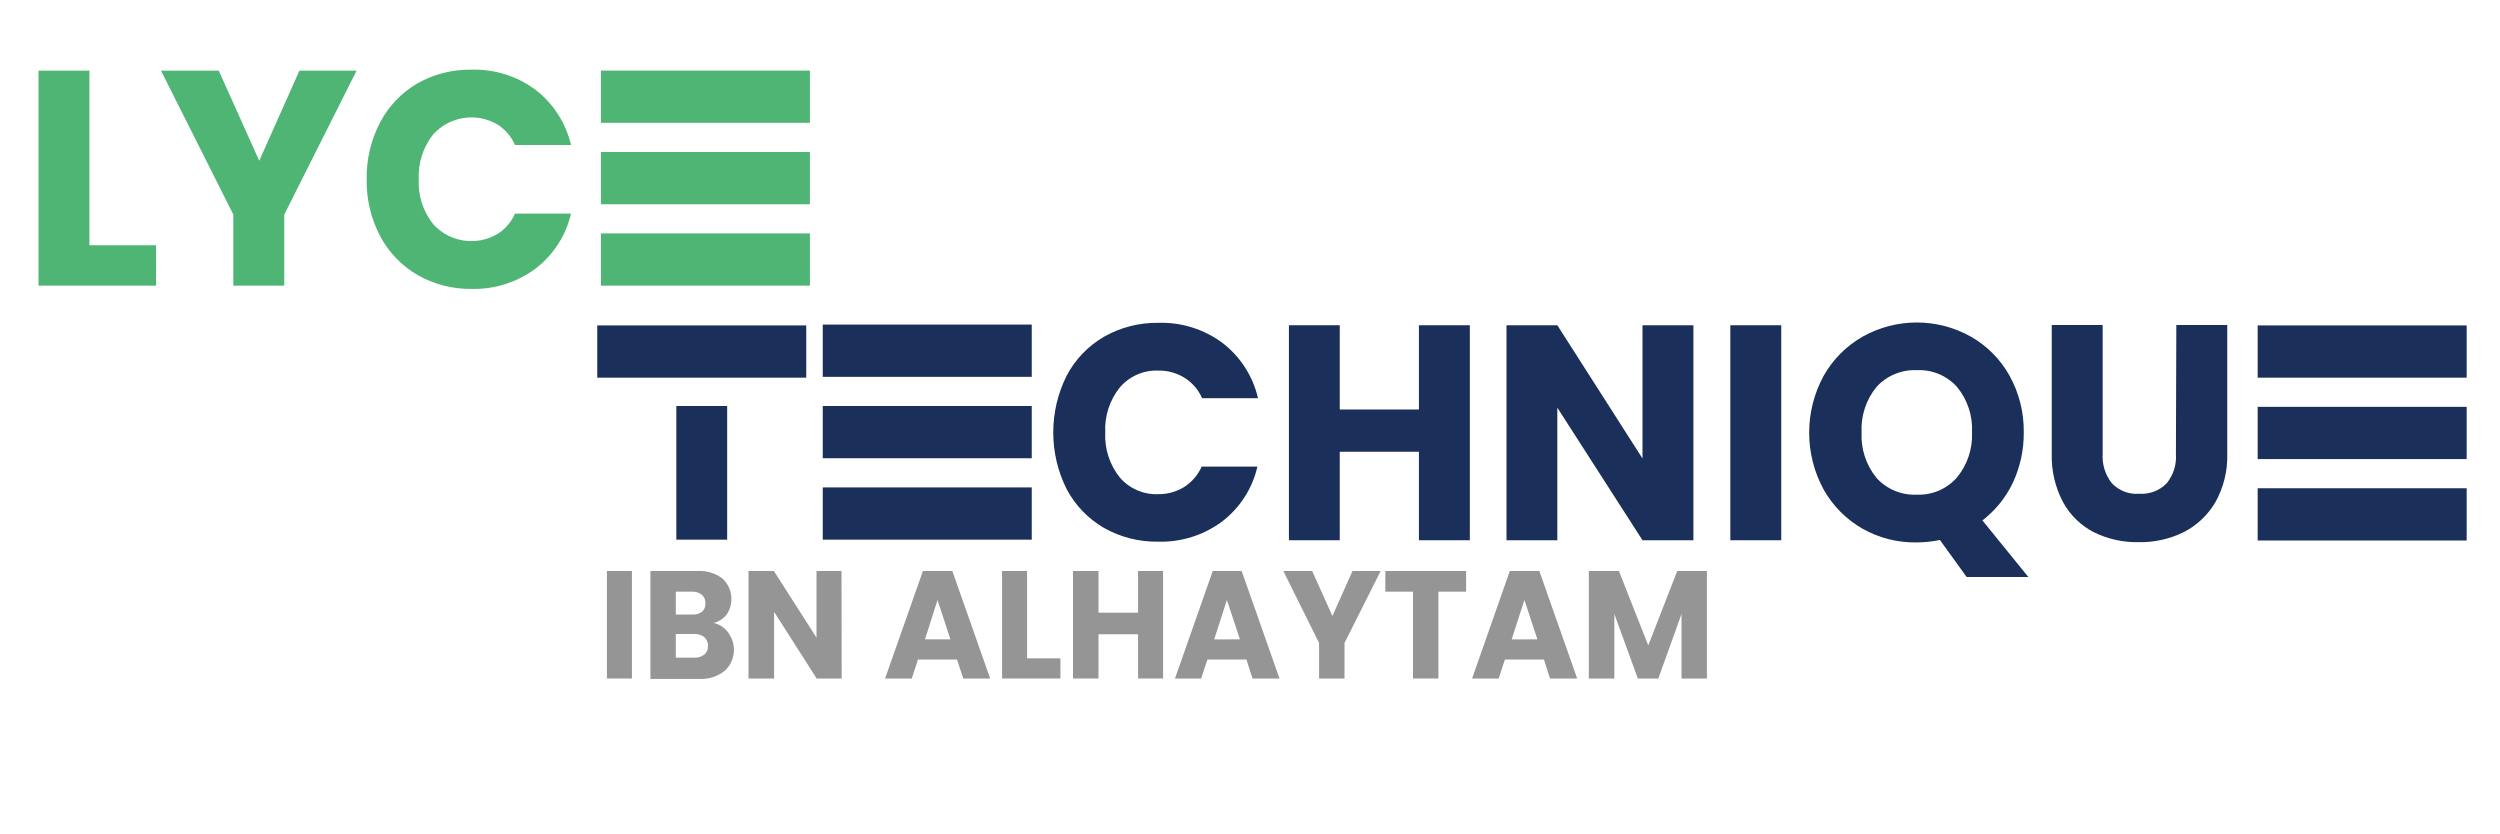
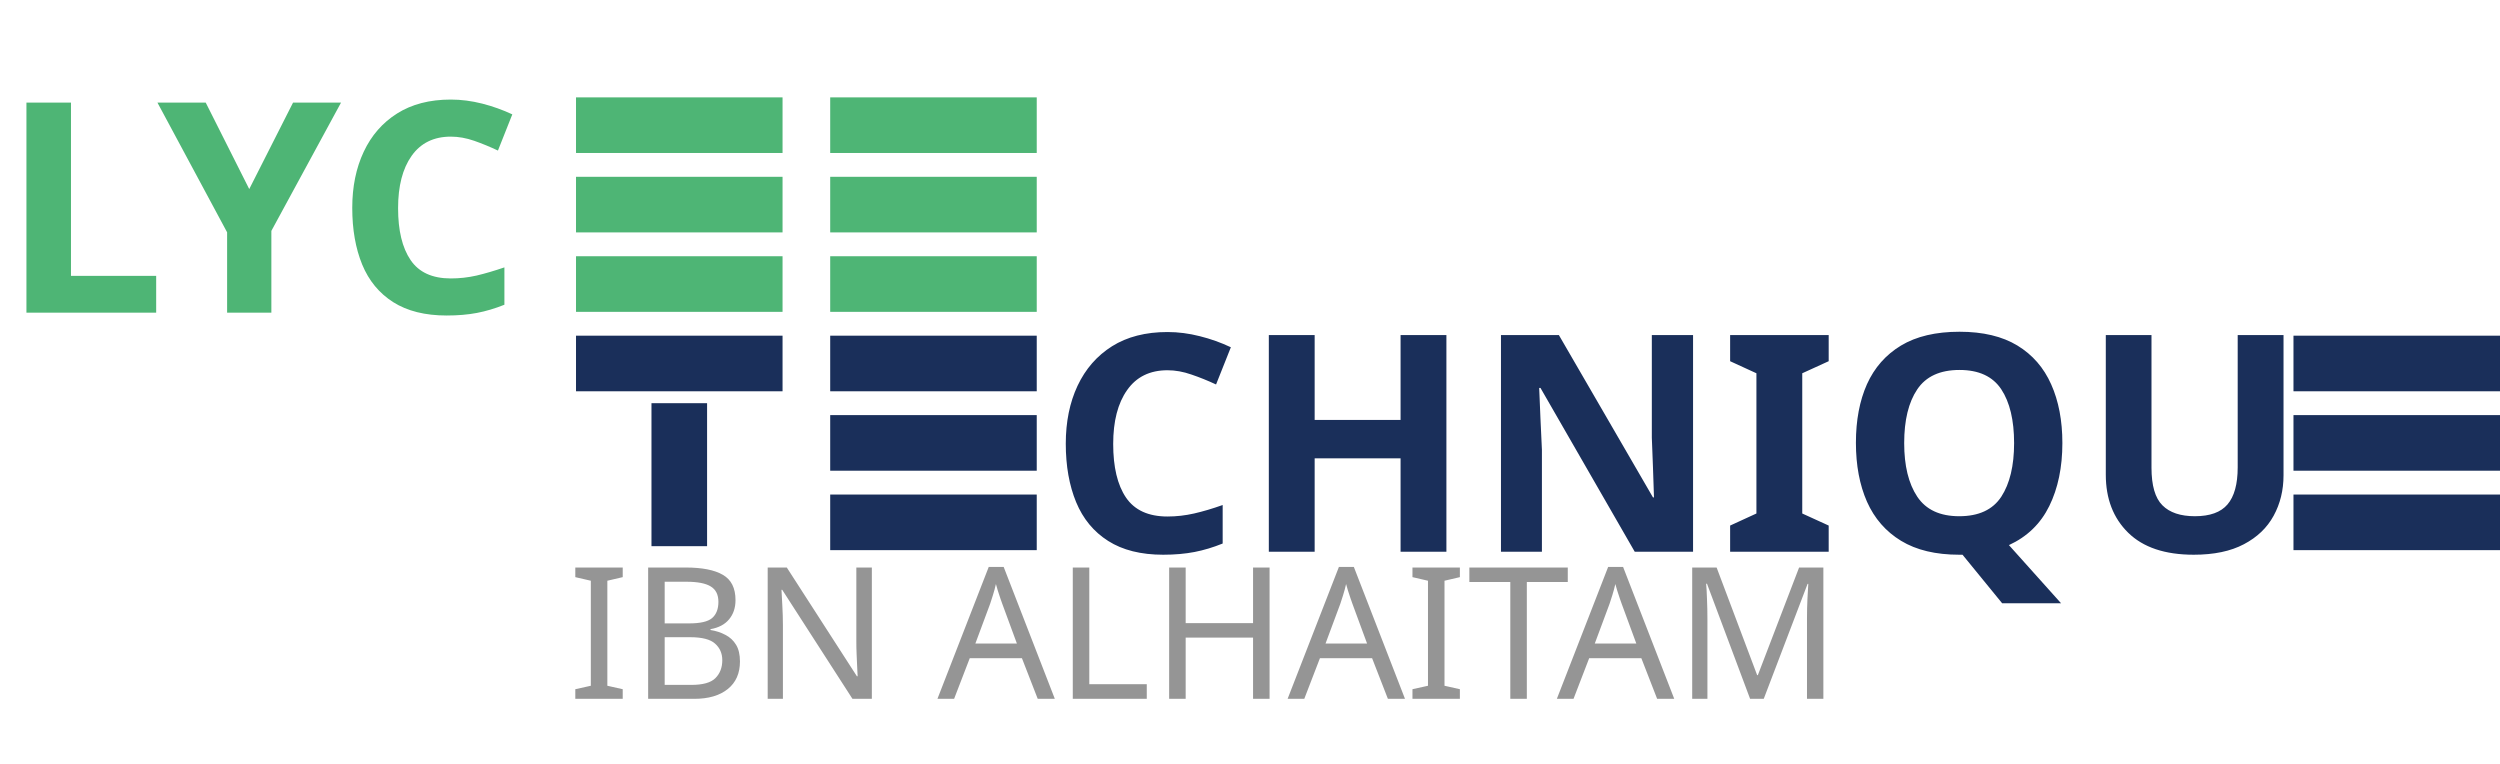
- <svg xmlns="http://www.w3.org/2000/svg" id="Layer_1" data-name="Layer 1" viewBox="0 0 300 100">
-   <defs>
-     <style>.cls-1{fill:#4eb575;}.cls-2{fill:#1a2f5a;}.cls-3{fill:#959595;}</style>
-   </defs>
-   <polygon class="cls-1" points="10.73 29.43 10.73 8.48 4.62 8.48 4.62 34.28 18.73 34.28 18.73 29.43 10.73 29.43" />
-   <path class="cls-1" d="M64.27,32.23a11.61,11.61,0,0,0,4.25-6.6H61.8a5.53,5.53,0,0,1-2.12,2.46A6.18,6.18,0,0,1,52,26.92a8,8,0,0,1-1.75-5.4A8,8,0,0,1,52,16.11a6.18,6.18,0,0,1,7.7-1.17A5.53,5.53,0,0,1,61.8,17.4h6.72a11.73,11.73,0,0,0-4.25-6.62,12.28,12.28,0,0,0-7.65-2.42A12.78,12.78,0,0,0,50.1,10a11.71,11.71,0,0,0-4.48,4.67A14.22,14.22,0,0,0,44,21.52a14.14,14.14,0,0,0,1.61,6.8A11.79,11.79,0,0,0,50.1,33a12.78,12.78,0,0,0,6.52,1.67A12.34,12.34,0,0,0,64.27,32.23Z" />
-   <polygon class="cls-1" points="42.79 8.48 35.93 8.48 31.11 19.29 26.25 8.48 19.32 8.48 28 25.75 28 34.28 34.11 34.28 34.11 25.75 42.79 8.48" />
-   <rect class="cls-1" x="72.11" y="8.47" width="25.08" height="6.27" />
-   <rect class="cls-1" x="72.11" y="18.24" width="25.08" height="6.27" />
-   <rect class="cls-1" x="72.11" y="28.01" width="25.08" height="6.27" />
-   <path class="cls-2" d="M139,44.47a5.75,5.75,0,0,1,3.12.85,5.48,5.48,0,0,1,2.13,2.46h6.71a11.68,11.68,0,0,0-4.25-6.62A12.26,12.26,0,0,0,139,38.74a12.78,12.78,0,0,0-6.52,1.67A11.65,11.65,0,0,0,128,45.08a15.21,15.21,0,0,0,0,13.62,11.72,11.72,0,0,0,4.48,4.65A12.78,12.78,0,0,0,139,65a12.25,12.25,0,0,0,7.64-2.41,11.53,11.53,0,0,0,4.25-6.6H144.2a5.56,5.56,0,0,1-2.13,2.47,5.83,5.83,0,0,1-3.12.84,5.74,5.74,0,0,1-4.57-2,8,8,0,0,1-1.75-5.4,8,8,0,0,1,1.75-5.41A5.77,5.77,0,0,1,139,44.47Z" />
-   <polygon class="cls-2" points="170.27 49.14 160.77 49.14 160.77 39.03 154.67 39.03 154.67 64.83 160.77 64.83 160.77 54.21 170.27 54.21 170.27 64.83 176.38 64.83 176.38 39.03 170.27 39.03 170.27 49.14" />
-   <polygon class="cls-2" points="197.1 55.02 186.88 39.03 180.78 39.03 180.78 64.83 186.88 64.83 186.88 48.92 197.1 64.83 203.21 64.83 203.21 39.03 197.1 39.03 197.1 55.02" />
-   <rect class="cls-2" x="207.64" y="39.03" width="6.11" height="25.8" />
-   <path class="cls-2" d="M241.55,57.91a13.92,13.92,0,0,0,1.3-6,13.64,13.64,0,0,0-1.69-6.8,12.24,12.24,0,0,0-4.65-4.71,13.27,13.27,0,0,0-13,0,12.45,12.45,0,0,0-4.68,4.71,14.27,14.27,0,0,0,0,13.62,12.41,12.41,0,0,0,4.68,4.72A12.74,12.74,0,0,0,230,65.09a14.38,14.38,0,0,0,2.79-.29L236,69.24h7.4l-5.51-6.79A12.44,12.44,0,0,0,241.55,57.91Zm-6.72-.61a6.07,6.07,0,0,1-4.8,2.06,6.14,6.14,0,0,1-4.84-2,8,8,0,0,1-1.8-5.46,8,8,0,0,1,1.8-5.48,6.19,6.19,0,0,1,4.84-2,6.08,6.08,0,0,1,4.8,2,7.91,7.91,0,0,1,1.81,5.46A7.93,7.93,0,0,1,234.83,57.3Z" />
-   <path class="cls-2" d="M261.11,54.47A5,5,0,0,1,260,58a4.19,4.19,0,0,1-3.28,1.25A4.08,4.08,0,0,1,253.43,58a5.18,5.18,0,0,1-1.11-3.56V39h-6.11v15.4a11.74,11.74,0,0,0,1.36,5.87,8.79,8.79,0,0,0,3.7,3.6,11.52,11.52,0,0,0,5.3,1.19A11.79,11.79,0,0,0,262,63.88a9.36,9.36,0,0,0,3.84-3.6,11.25,11.25,0,0,0,1.43-5.85V39h-6.11Z" />
-   <rect class="cls-2" x="270.92" y="39.05" width="25.08" height="6.27" />
-   <rect class="cls-2" x="270.92" y="48.82" width="25.08" height="6.27" />
-   <rect class="cls-2" x="270.92" y="58.59" width="25.08" height="6.27" />
-   <rect class="cls-2" x="98.73" y="38.95" width="25.08" height="6.27" />
-   <rect class="cls-2" x="98.73" y="48.72" width="25.08" height="6.27" />
-   <rect class="cls-2" x="98.73" y="58.49" width="25.08" height="6.27" />
-   <rect class="cls-2" x="71.67" y="39.05" width="25.08" height="6.27" />
-   <rect class="cls-2" x="81.16" y="48.72" width="6.1" height="16.04" />
-   <path class="cls-3" d="M75.83,68.52v12.9h-3V68.52Z" />
-   <path class="cls-3" d="M87.39,75.92A3.44,3.44,0,0,1,87,80.47a4.49,4.49,0,0,1-3.06,1H78.05V68.52h5.64a4.54,4.54,0,0,1,3,.9,3.34,3.34,0,0,1,.5,4.34,3,3,0,0,1-1.54,1A2.9,2.9,0,0,1,87.39,75.92ZM81.1,73.74h2a1.72,1.72,0,0,0,1.15-.34,1.23,1.23,0,0,0,.4-1,1.25,1.25,0,0,0-.4-1A1.67,1.67,0,0,0,83.1,71h-2Zm3.44,4.79a1.3,1.3,0,0,0,.42-1,1.37,1.37,0,0,0-.44-1.07,1.78,1.78,0,0,0-1.2-.38H81.1v2.84h2.25A1.78,1.78,0,0,0,84.54,78.53Z" />
-   <path class="cls-3" d="M101,81.42H98l-5.11-8v8H89.82V68.52h3.05l5.11,8v-8h3Z" />
-   <path class="cls-3" d="M114.84,79.14h-4.68l-.75,2.28h-3.2l4.54-12.9h3.53l4.54,12.9h-3.23Zm-.79-2.42L112.5,72,111,76.72Z" />
-   <path class="cls-3" d="M123.25,79h4v2.42h-7V68.52h3Z" />
-   <path class="cls-3" d="M139.57,68.52v12.9h-3V76.11h-4.75v5.31h-3.06V68.52h3.06v5h4.75v-5Z" />
-   <path class="cls-3" d="M149.57,79.14h-4.68l-.75,2.28H141l4.53-12.9H149l4.54,12.9h-3.24Zm-.78-2.42L147.23,72l-1.53,4.73Z" />
-   <path class="cls-3" d="M165.68,68.52l-4.34,8.64v4.26h-3.05V77.16L154,68.52h3.46l2.43,5.4,2.41-5.4Z" />
-   <path class="cls-3" d="M175.93,68.52V71h-3.32V81.42h-3.05V71h-3.32V68.52Z" />
-   <path class="cls-3" d="M185.27,79.14h-4.68l-.75,2.28h-3.19l4.53-12.9h3.54l4.54,12.9H186Zm-.78-2.42L182.93,72l-1.53,4.73Z" />
-   <path class="cls-3" d="M204.83,68.52v12.9h-3.05V73.68L199,81.42h-2.46l-2.82-7.75v7.75h-3.06V68.52h3.61l3.52,8.93,3.48-8.93Z" />
+ <svg xmlns="http://www.w3.org/2000/svg" width="271.882" height="83" viewBox="0 0 271.882 83">
+   <g id="Group_15" data-name="Group 15" transform="translate(-15 -55)">
+     <g id="LOGO" transform="translate(584.118 -2208.17)">
+       <text id="LYC" transform="translate(-569.118 2297.17)" fill="#4eb575" font-size="32" font-family="Poppins-Bold, Poppins" font-weight="700">
+         <tspan x="0" y="0">LYC</tspan>
+       </text>
+       <rect id="Rectangle_695" data-name="Rectangle 695" width="22.461" height="6.047" transform="translate(-506.475 2273.76)" fill="#4eb575" />
+       <rect id="Rectangle_696" data-name="Rectangle 696" width="22.461" height="6.047" transform="translate(-506.475 2291.037)" fill="#4eb575" />
+       <rect id="Rectangle_697" data-name="Rectangle 697" width="22.461" height="6.047" transform="translate(-506.475 2282.398)" fill="#4eb575" />
+       <rect id="Rectangle_698" data-name="Rectangle 698" width="22.461" height="6.047" transform="translate(-478.831 2273.76)" fill="#4eb575" />
+       <rect id="Rectangle_699" data-name="Rectangle 699" width="22.461" height="6.047" transform="translate(-478.831 2291.037)" fill="#4eb575" />
+       <rect id="Rectangle_700" data-name="Rectangle 700" width="22.461" height="6.047" transform="translate(-478.831 2282.398)" fill="#4eb575" />
+       <rect id="Rectangle_701" data-name="Rectangle 701" width="22.461" height="6.047" transform="translate(-506.475 2299.676)" fill="#1a2f5a" />
+       <rect id="Rectangle_702" data-name="Rectangle 702" width="15.55" height="6.047" transform="translate(-492.221 2307.018) rotate(90)" fill="#1a2f5a" />
+       <rect id="Rectangle_703" data-name="Rectangle 703" width="22.461" height="6.047" transform="translate(-478.831 2299.676)" fill="#1a2f5a" />
+       <rect id="Rectangle_704" data-name="Rectangle 704" width="22.461" height="6.047" transform="translate(-478.831 2316.953)" fill="#1a2f5a" />
+       <rect id="Rectangle_705" data-name="Rectangle 705" width="22.461" height="6.047" transform="translate(-478.831 2308.314)" fill="#1a2f5a" />
+       <text id="CHNIQU" transform="translate(-455.118 2323.17)" fill="#1a2f5a" font-size="33" font-family="Poppins-Bold, Poppins" font-weight="700">
+         <tspan x="0" y="0">CHNIQU</tspan>
+       </text>
+       <rect id="Rectangle_706" data-name="Rectangle 706" width="22.461" height="6.047" transform="translate(-319.696 2299.676)" fill="#1a2f5a" />
+       <rect id="Rectangle_707" data-name="Rectangle 707" width="22.461" height="6.047" transform="translate(-319.696 2316.953)" fill="#1a2f5a" />
+       <rect id="Rectangle_708" data-name="Rectangle 708" width="22.461" height="6.047" transform="translate(-319.696 2308.314)" fill="#1a2f5a" />
+     </g>
+     <text id="IBN_ALHAITAM" data-name="IBN ALHAITAM" transform="translate(143 131)" fill="#959595" font-size="20" font-family="Poppins-Regular, Poppins">
+       <tspan x="-66.23" y="0">IBN ALHAITAM</tspan>
+     </text>
+   </g>
</svg>
